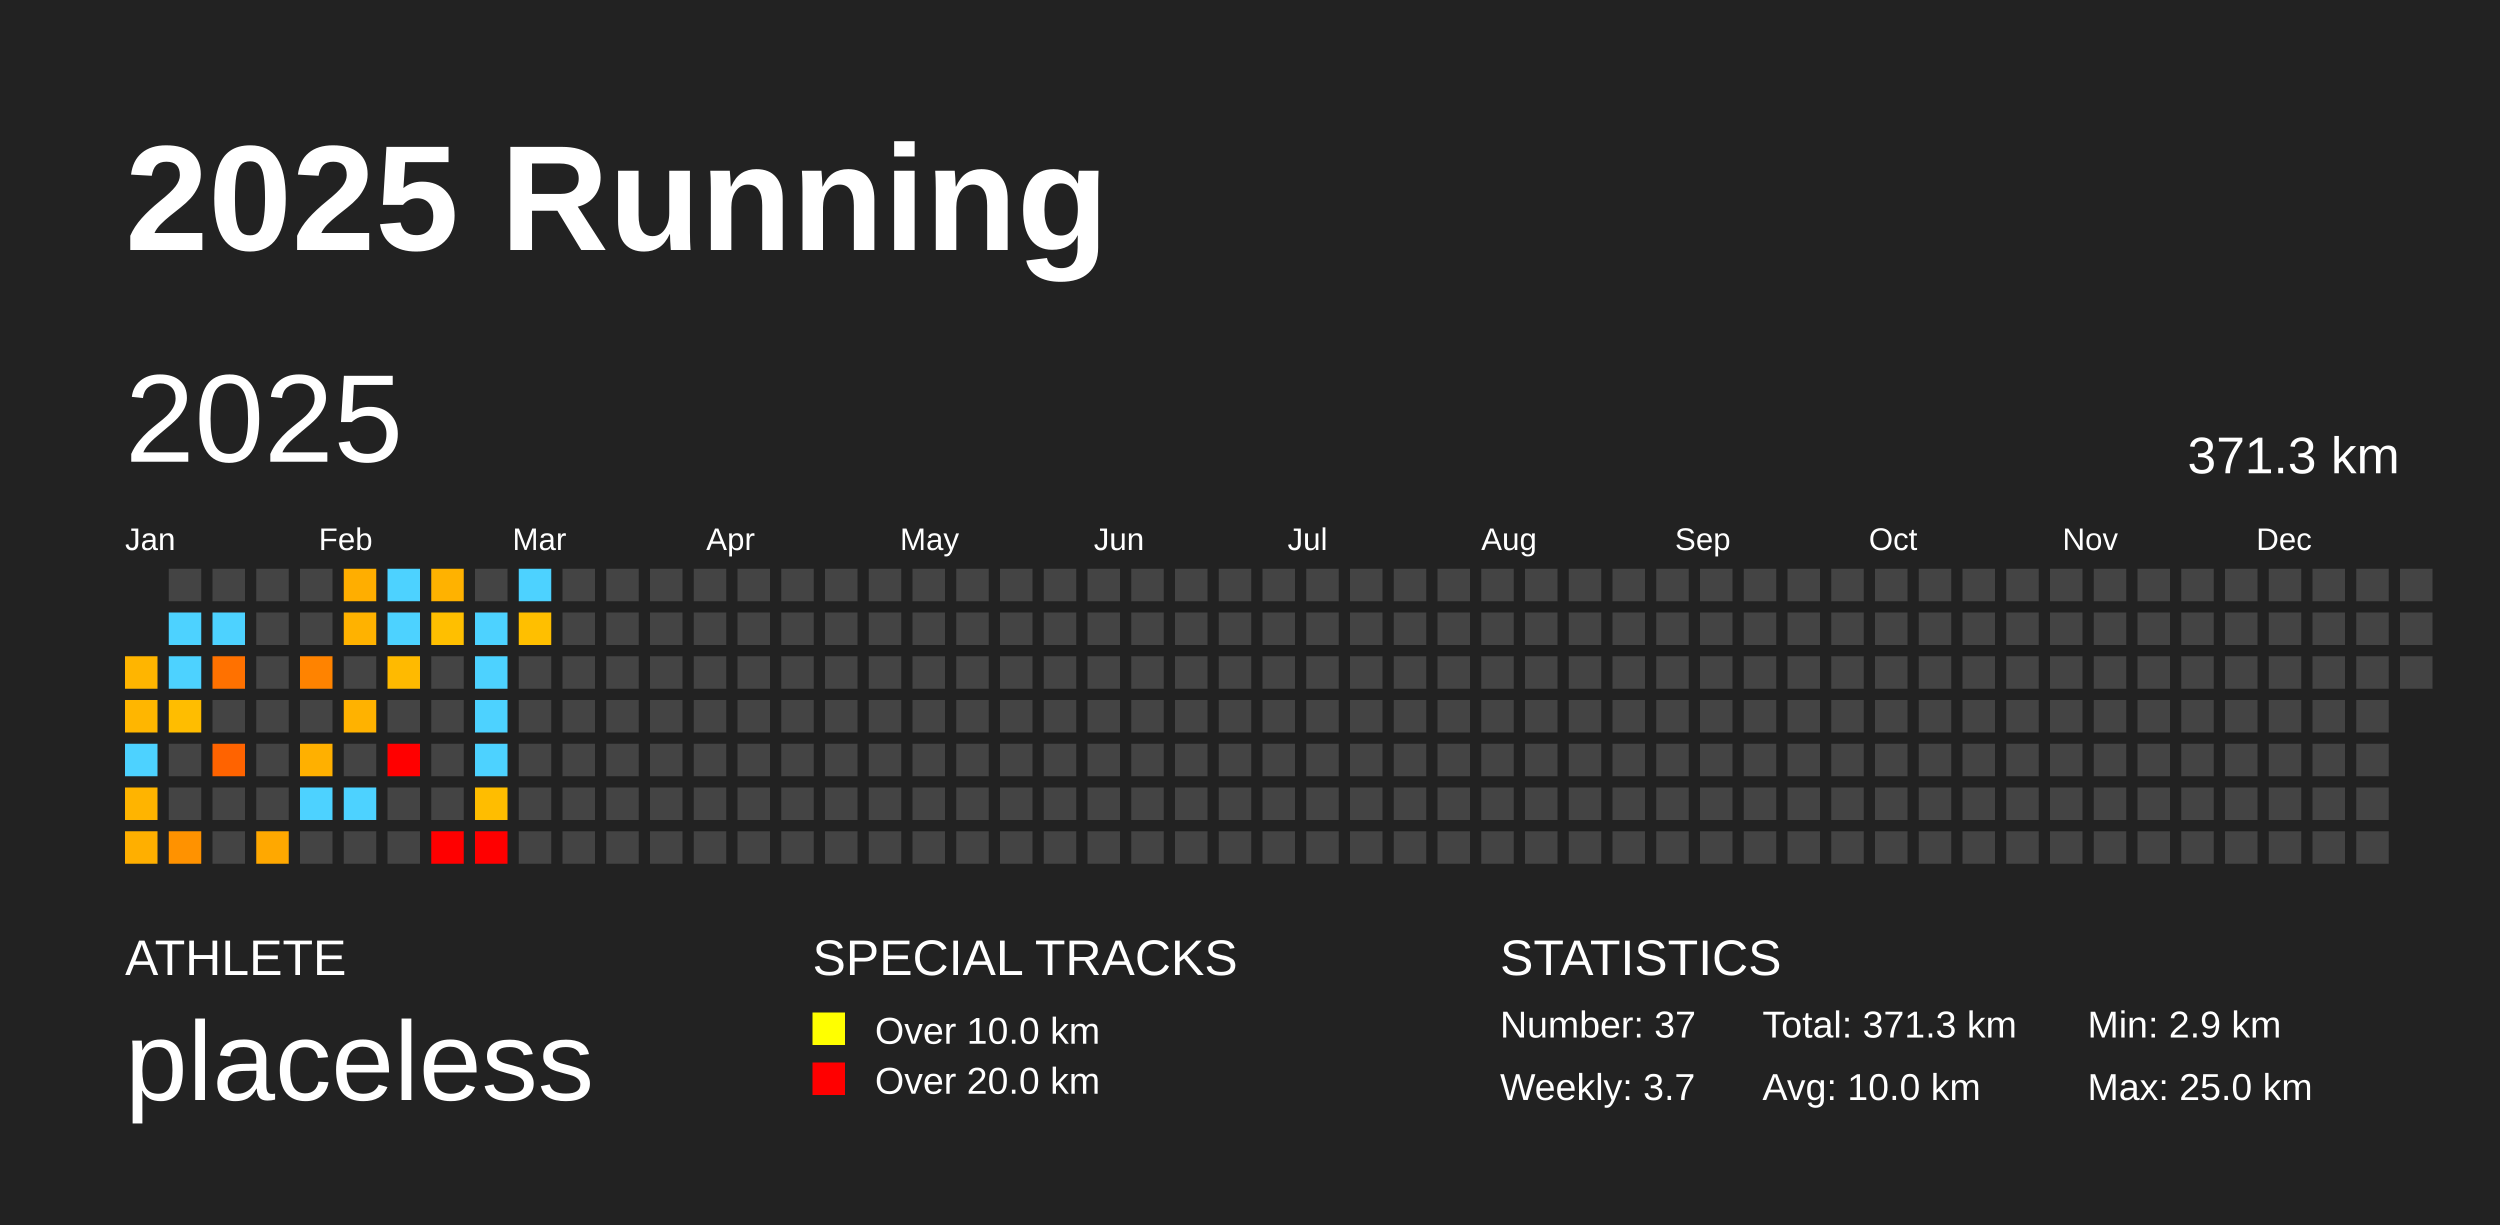
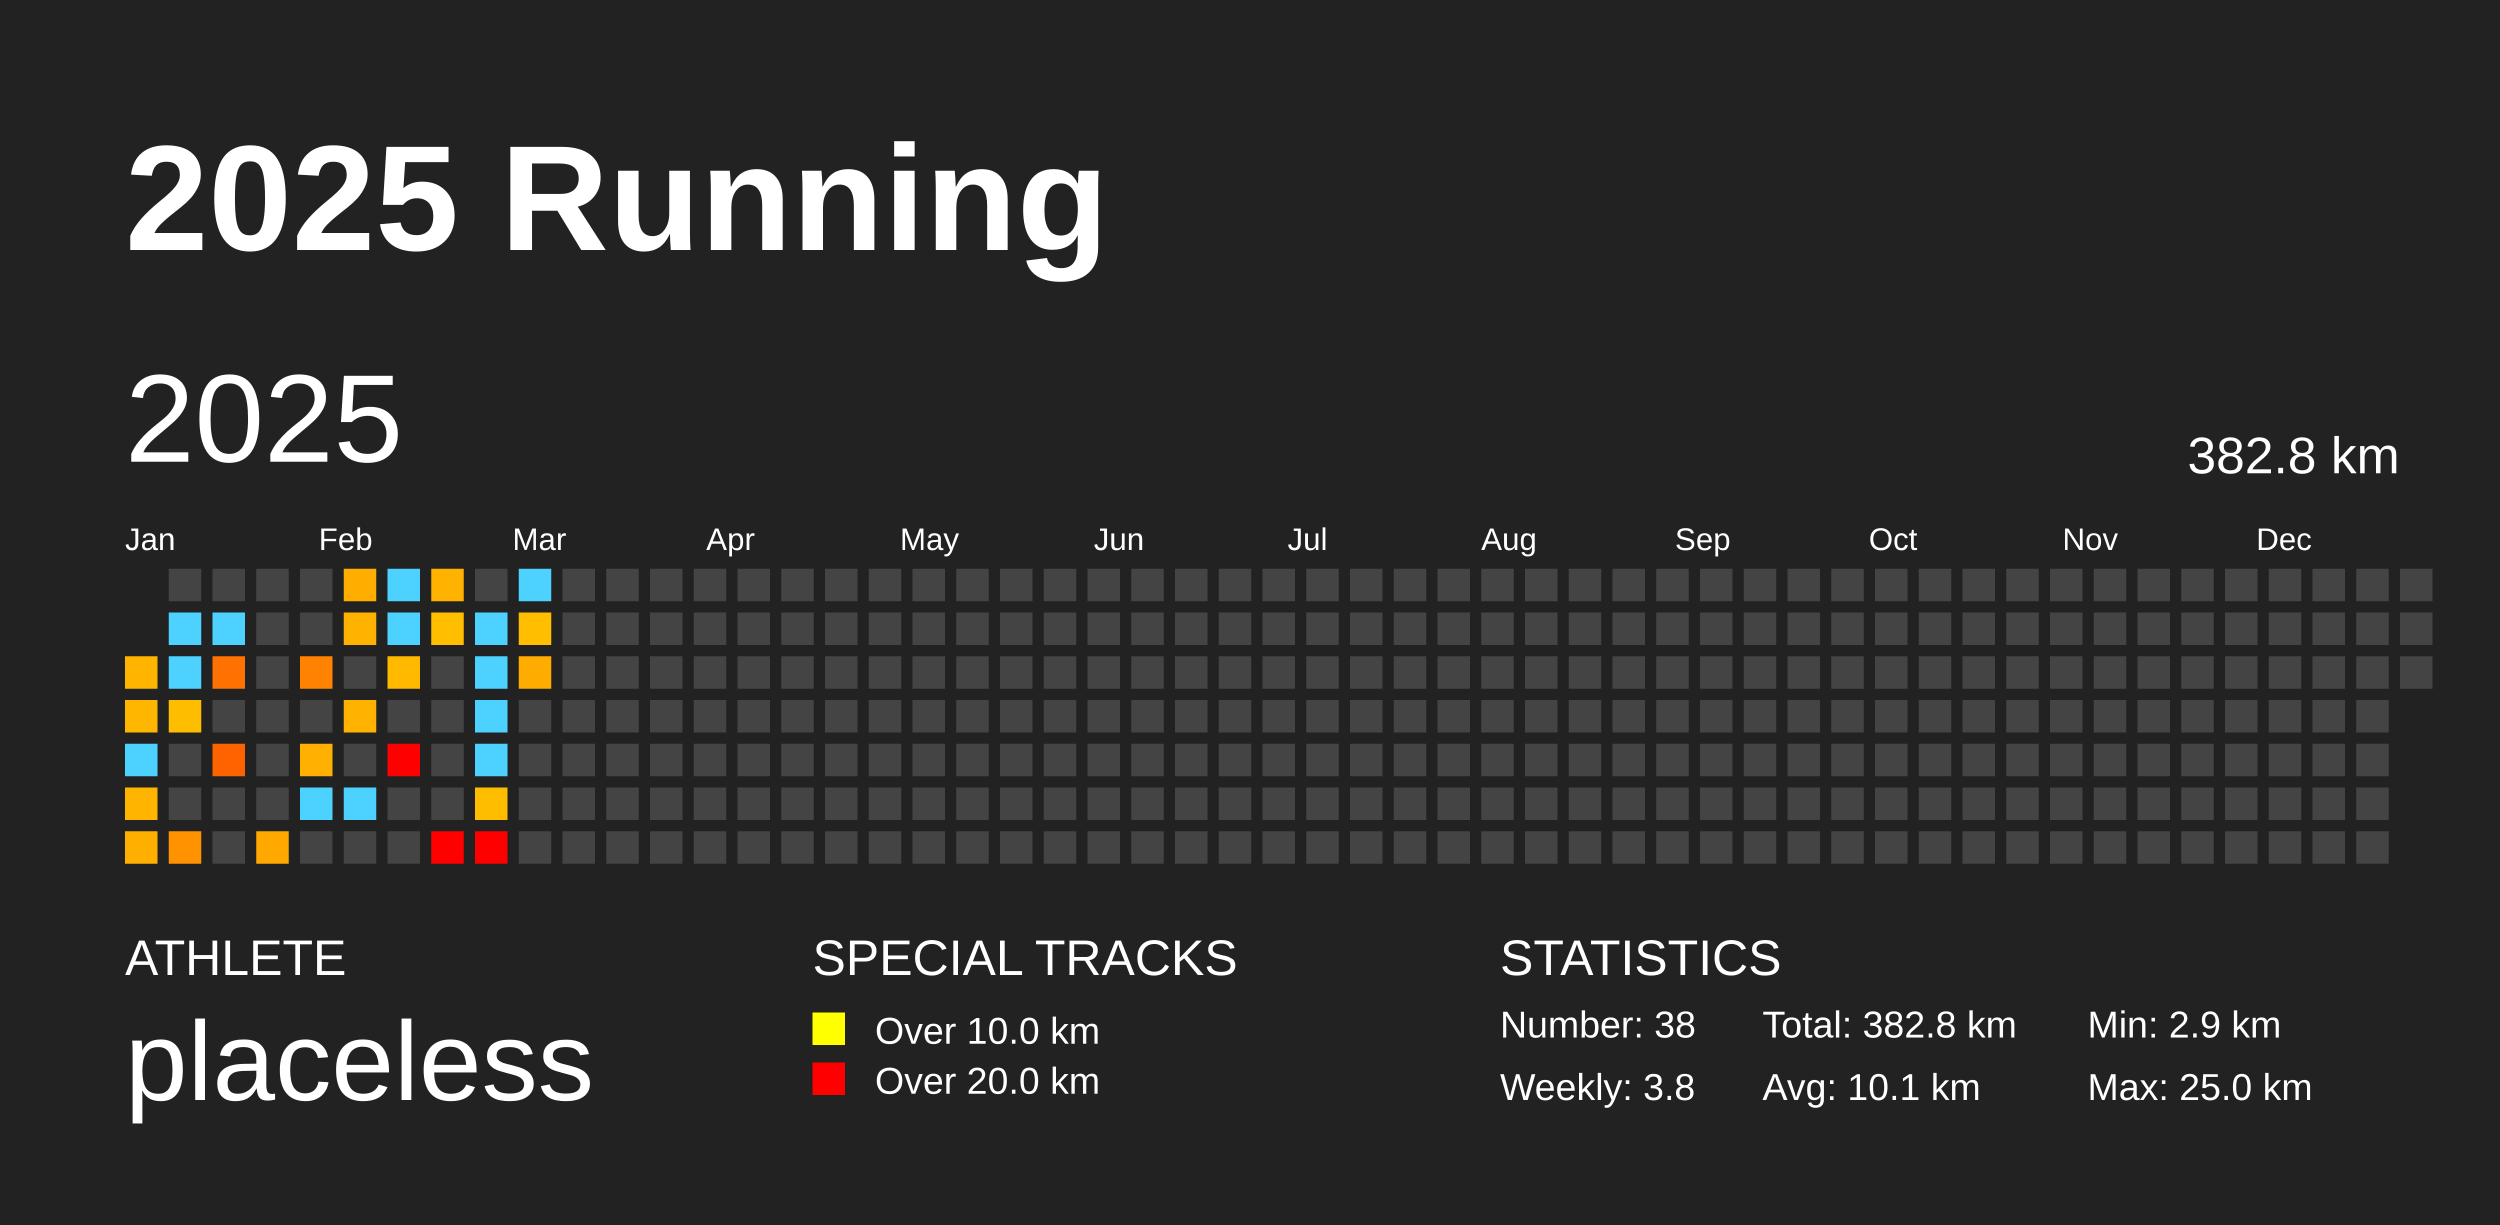
<svg xmlns="http://www.w3.org/2000/svg" baseProfile="full" height="98mm" version="1.1" viewBox="0,0,200,98" width="200mm">
  <defs />
  <rect fill="#222222" height="98" width="200" x="0" y="0" />
  <text fill="#FFFFFF" style="font-size:12px; font-family:Arial; font-weight:bold;" x="10" y="20">2025 Running</text>
  <text fill="#FFFFFF" style="font-size:4px; font-family:Arial" x="10" y="78">ATHLETE</text>
  <text fill="#FFFFFF" style="font-size:9px; font-family:Arial" x="10" y="88">placeless</text>
  <text fill="#FFFFFF" style="font-size:4px; font-family:Arial" x="65" y="78">SPECIAL TRACKS</text>
  <rect fill="yellow" height="2.6" width="2.6" x="65" y="81" />
  <text fill="#FFFFFF" style="font-size:3px; font-family:Arial" x="70" y="83.5">Over 10.0 km</text>
  <rect fill="red" height="2.6" width="2.6" x="65" y="85" />
  <text fill="#FFFFFF" style="font-size:3px; font-family:Arial" x="70" y="87.5">Over 20.0 km</text>
  <text fill="#FFFFFF" style="font-size:4px; font-family:Arial" x="120" y="78">STATISTICS</text>
-   <text fill="#FFFFFF" style="font-size:3px; font-family:Arial" x="120" y="83">Number: 37</text>
-   <text fill="#FFFFFF" style="font-size:3px; font-family:Arial" x="120" y="88">Weekly: 3.7</text>
-   <text fill="#FFFFFF" style="font-size:3px; font-family:Arial" x="141" y="83">Total: 371.3 km</text>
-   <text fill="#FFFFFF" style="font-size:3px; font-family:Arial" x="141" y="88">Avg: 10.0 km</text>
+   <text fill="#FFFFFF" style="font-size:3px; font-family:Arial" x="120" y="83">Number: 38</text>
+   <text fill="#FFFFFF" style="font-size:3px; font-family:Arial" x="120" y="88">Weekly: 3.8</text>
+   <text fill="#FFFFFF" style="font-size:3px; font-family:Arial" x="141" y="83">Total: 382.8 km</text>
+   <text fill="#FFFFFF" style="font-size:3px; font-family:Arial" x="141" y="88">Avg: 10.1 km</text>
  <text fill="#FFFFFF" style="font-size:3px; font-family:Arial" x="167" y="83">Min: 2.9 km</text>
  <text fill="#FFFFFF" style="font-size:3px; font-family:Arial" x="167" y="88">Max: 25.0 km</text>
  <text dominant-baseline="hanging" fill="#FFFFFF" style="font-size:10.0px; font-family:Arial;" x="10" y="30">2025</text>
-   <text dominant-baseline="hanging" fill="#FFFFFF" style="font-size:4.125px; font-family:Arial;" x="175" y="35">371.3 km</text>
+   <text dominant-baseline="hanging" fill="#FFFFFF" style="font-size:4.125px; font-family:Arial;" x="175" y="35">382.8 km</text>
  <text fill="#FFFFFF" style="font-size:2.5px; font-family:Arial" x="10.0" y="44">Jan</text>
  <text fill="#FFFFFF" style="font-size:2.5px; font-family:Arial" x="25.5" y="44">Feb</text>
  <text fill="#FFFFFF" style="font-size:2.5px; font-family:Arial" x="41.0" y="44">Mar</text>
  <text fill="#FFFFFF" style="font-size:2.5px; font-family:Arial" x="56.5" y="44">Apr</text>
  <text fill="#FFFFFF" style="font-size:2.5px; font-family:Arial" x="72.0" y="44">May</text>
  <text fill="#FFFFFF" style="font-size:2.5px; font-family:Arial" x="87.5" y="44">Jun</text>
  <text fill="#FFFFFF" style="font-size:2.5px; font-family:Arial" x="103.0" y="44">Jul</text>
  <text fill="#FFFFFF" style="font-size:2.5px; font-family:Arial" x="118.5" y="44">Aug</text>
  <text fill="#FFFFFF" style="font-size:2.5px; font-family:Arial" x="134.0" y="44">Sep</text>
  <text fill="#FFFFFF" style="font-size:2.5px; font-family:Arial" x="149.5" y="44">Oct</text>
  <text fill="#FFFFFF" style="font-size:2.5px; font-family:Arial" x="165.0" y="44">Nov</text>
  <text fill="#FFFFFF" style="font-size:2.5px; font-family:Arial" x="180.5" y="44">Dec</text>
  <rect fill="#ffb500" height="2.6" width="2.6" x="10.0" y="52.5" />
  <rect fill="#ffb600" height="2.6" width="2.6" x="10.0" y="56.0" />
  <rect fill="#4dd2ff" height="2.6" width="2.6" x="10.0" y="59.5" />
  <rect fill="#ffb400" height="2.6" width="2.6" x="10.0" y="63.0" />
  <rect fill="#ffaf00" height="2.6" width="2.6" x="10.0" y="66.5" />
  <rect fill="#444444" height="2.6" width="2.6" x="13.5" y="45.5" />
  <rect fill="#4dd2ff" height="2.6" width="2.6" x="13.5" y="49.0" />
  <rect fill="#4dd2ff" height="2.6" width="2.6" x="13.5" y="52.5" />
  <rect fill="#ffbd00" height="2.6" width="2.6" x="13.5" y="56.0" />
  <rect fill="#444444" height="2.6" width="2.6" x="13.5" y="59.5" />
  <rect fill="#444444" height="2.6" width="2.6" x="13.5" y="63.0" />
  <rect fill="#ff9200" height="2.6" width="2.6" x="13.5" y="66.5" />
  <rect fill="#444444" height="2.6" width="2.6" x="17.0" y="45.5" />
  <rect fill="#4dd2ff" height="2.6" width="2.6" x="17.0" y="49.0" />
  <rect fill="#ff7100" height="2.6" width="2.6" x="17.0" y="52.5" />
  <rect fill="#444444" height="2.6" width="2.6" x="17.0" y="56.0" />
  <rect fill="#ff6300" height="2.6" width="2.6" x="17.0" y="59.5" />
  <rect fill="#444444" height="2.6" width="2.6" x="17.0" y="63.0" />
  <rect fill="#444444" height="2.6" width="2.6" x="17.0" y="66.5" />
  <rect fill="#444444" height="2.6" width="2.6" x="20.5" y="45.5" />
  <rect fill="#444444" height="2.6" width="2.6" x="20.5" y="49.0" />
  <rect fill="#444444" height="2.6" width="2.6" x="20.5" y="52.5" />
  <rect fill="#444444" height="2.6" width="2.6" x="20.5" y="56.0" />
  <rect fill="#444444" height="2.6" width="2.6" x="20.5" y="59.5" />
  <rect fill="#444444" height="2.6" width="2.6" x="20.5" y="63.0" />
  <rect fill="#ffa800" height="2.6" width="2.6" x="20.5" y="66.5" />
  <rect fill="#444444" height="2.6" width="2.6" x="24.0" y="45.5" />
  <rect fill="#444444" height="2.6" width="2.6" x="24.0" y="49.0" />
  <rect fill="#ff8300" height="2.6" width="2.6" x="24.0" y="52.5" />
  <rect fill="#444444" height="2.6" width="2.6" x="24.0" y="56.0" />
  <rect fill="#ffb000" height="2.6" width="2.6" x="24.0" y="59.5" />
  <rect fill="#4dd2ff" height="2.6" width="2.6" x="24.0" y="63.0" />
  <rect fill="#444444" height="2.6" width="2.6" x="24.0" y="66.5" />
  <rect fill="#ffae00" height="2.6" width="2.6" x="27.5" y="45.5" />
  <rect fill="#ffb200" height="2.6" width="2.6" x="27.5" y="49.0" />
  <rect fill="#444444" height="2.6" width="2.6" x="27.5" y="52.5" />
  <rect fill="#ffb200" height="2.6" width="2.6" x="27.5" y="56.0" />
  <rect fill="#444444" height="2.6" width="2.6" x="27.5" y="59.5" />
  <rect fill="#4dd2ff" height="2.6" width="2.6" x="27.5" y="63.0" />
  <rect fill="#444444" height="2.6" width="2.6" x="27.5" y="66.5" />
  <rect fill="#4dd2ff" height="2.6" width="2.6" x="31.0" y="45.5" />
  <rect fill="#4dd2ff" height="2.6" width="2.6" x="31.0" y="49.0" />
  <rect fill="#ffba00" height="2.6" width="2.6" x="31.0" y="52.5" />
  <rect fill="#444444" height="2.6" width="2.6" x="31.0" y="56.0" />
  <rect fill="red" height="2.6" width="2.6" x="31.0" y="59.5" />
  <rect fill="#444444" height="2.6" width="2.6" x="31.0" y="63.0" />
  <rect fill="#444444" height="2.6" width="2.6" x="31.0" y="66.5" />
  <rect fill="#ffb200" height="2.6" width="2.6" x="34.5" y="45.5" />
  <rect fill="#ffbf00" height="2.6" width="2.6" x="34.5" y="49.0" />
  <rect fill="#444444" height="2.6" width="2.6" x="34.5" y="52.5" />
  <rect fill="#444444" height="2.6" width="2.6" x="34.5" y="56.0" />
  <rect fill="#444444" height="2.6" width="2.6" x="34.5" y="59.5" />
  <rect fill="#444444" height="2.6" width="2.6" x="34.5" y="63.0" />
  <rect fill="red" height="2.6" width="2.6" x="34.5" y="66.5" />
  <rect fill="#444444" height="2.6" width="2.6" x="38.0" y="45.5" />
  <rect fill="#4dd2ff" height="2.6" width="2.6" x="38.0" y="49.0" />
  <rect fill="#4dd2ff" height="2.6" width="2.6" x="38.0" y="52.5" />
  <rect fill="#4dd2ff" height="2.6" width="2.6" x="38.0" y="56.0" />
  <rect fill="#4dd2ff" height="2.6" width="2.6" x="38.0" y="59.5" />
  <rect fill="#ffbd00" height="2.6" width="2.6" x="38.0" y="63.0" />
  <rect fill="red" height="2.6" width="2.6" x="38.0" y="66.5" />
  <rect fill="#4dd2ff" height="2.6" width="2.6" x="41.5" y="45.5" />
  <rect fill="#ffbf00" height="2.6" width="2.6" x="41.5" y="49.0" />
-   <rect fill="#444444" height="2.6" width="2.6" x="41.5" y="52.5" />
+   <rect fill="#ffac00" height="2.6" width="2.6" x="41.5" y="52.5" />
  <rect fill="#444444" height="2.6" width="2.6" x="41.5" y="56.0" />
  <rect fill="#444444" height="2.6" width="2.6" x="41.5" y="59.5" />
  <rect fill="#444444" height="2.6" width="2.6" x="41.5" y="63.0" />
  <rect fill="#444444" height="2.6" width="2.6" x="41.5" y="66.5" />
  <rect fill="#444444" height="2.6" width="2.6" x="45.0" y="45.5" />
  <rect fill="#444444" height="2.6" width="2.6" x="45.0" y="49.0" />
  <rect fill="#444444" height="2.6" width="2.6" x="45.0" y="52.5" />
  <rect fill="#444444" height="2.6" width="2.6" x="45.0" y="56.0" />
  <rect fill="#444444" height="2.6" width="2.6" x="45.0" y="59.5" />
  <rect fill="#444444" height="2.6" width="2.6" x="45.0" y="63.0" />
  <rect fill="#444444" height="2.6" width="2.6" x="45.0" y="66.5" />
  <rect fill="#444444" height="2.6" width="2.6" x="48.5" y="45.5" />
  <rect fill="#444444" height="2.6" width="2.6" x="48.5" y="49.0" />
  <rect fill="#444444" height="2.6" width="2.6" x="48.5" y="52.5" />
  <rect fill="#444444" height="2.6" width="2.6" x="48.5" y="56.0" />
  <rect fill="#444444" height="2.6" width="2.6" x="48.5" y="59.5" />
  <rect fill="#444444" height="2.6" width="2.6" x="48.5" y="63.0" />
  <rect fill="#444444" height="2.6" width="2.6" x="48.5" y="66.5" />
  <rect fill="#444444" height="2.6" width="2.6" x="52.0" y="45.5" />
  <rect fill="#444444" height="2.6" width="2.6" x="52.0" y="49.0" />
  <rect fill="#444444" height="2.6" width="2.6" x="52.0" y="52.5" />
  <rect fill="#444444" height="2.6" width="2.6" x="52.0" y="56.0" />
  <rect fill="#444444" height="2.6" width="2.6" x="52.0" y="59.5" />
  <rect fill="#444444" height="2.6" width="2.6" x="52.0" y="63.0" />
  <rect fill="#444444" height="2.6" width="2.6" x="52.0" y="66.5" />
  <rect fill="#444444" height="2.6" width="2.6" x="55.5" y="45.5" />
  <rect fill="#444444" height="2.6" width="2.6" x="55.5" y="49.0" />
  <rect fill="#444444" height="2.6" width="2.6" x="55.5" y="52.5" />
  <rect fill="#444444" height="2.6" width="2.6" x="55.5" y="56.0" />
  <rect fill="#444444" height="2.6" width="2.6" x="55.5" y="59.5" />
  <rect fill="#444444" height="2.6" width="2.6" x="55.5" y="63.0" />
  <rect fill="#444444" height="2.6" width="2.6" x="55.5" y="66.5" />
  <rect fill="#444444" height="2.6" width="2.6" x="59.0" y="45.5" />
  <rect fill="#444444" height="2.6" width="2.6" x="59.0" y="49.0" />
  <rect fill="#444444" height="2.6" width="2.6" x="59.0" y="52.5" />
  <rect fill="#444444" height="2.6" width="2.6" x="59.0" y="56.0" />
  <rect fill="#444444" height="2.6" width="2.6" x="59.0" y="59.5" />
  <rect fill="#444444" height="2.6" width="2.6" x="59.0" y="63.0" />
  <rect fill="#444444" height="2.6" width="2.6" x="59.0" y="66.5" />
  <rect fill="#444444" height="2.6" width="2.6" x="62.5" y="45.5" />
  <rect fill="#444444" height="2.6" width="2.6" x="62.5" y="49.0" />
  <rect fill="#444444" height="2.6" width="2.6" x="62.5" y="52.5" />
  <rect fill="#444444" height="2.6" width="2.6" x="62.5" y="56.0" />
  <rect fill="#444444" height="2.6" width="2.6" x="62.5" y="59.5" />
  <rect fill="#444444" height="2.6" width="2.6" x="62.5" y="63.0" />
  <rect fill="#444444" height="2.6" width="2.6" x="62.5" y="66.5" />
  <rect fill="#444444" height="2.6" width="2.6" x="66.0" y="45.5" />
  <rect fill="#444444" height="2.6" width="2.6" x="66.0" y="49.0" />
  <rect fill="#444444" height="2.6" width="2.6" x="66.0" y="52.5" />
  <rect fill="#444444" height="2.6" width="2.6" x="66.0" y="56.0" />
  <rect fill="#444444" height="2.6" width="2.6" x="66.0" y="59.5" />
  <rect fill="#444444" height="2.6" width="2.6" x="66.0" y="63.0" />
  <rect fill="#444444" height="2.6" width="2.6" x="66.0" y="66.5" />
  <rect fill="#444444" height="2.6" width="2.6" x="69.5" y="45.5" />
  <rect fill="#444444" height="2.6" width="2.6" x="69.5" y="49.0" />
  <rect fill="#444444" height="2.6" width="2.6" x="69.5" y="52.5" />
  <rect fill="#444444" height="2.6" width="2.6" x="69.5" y="56.0" />
  <rect fill="#444444" height="2.6" width="2.6" x="69.5" y="59.5" />
  <rect fill="#444444" height="2.6" width="2.6" x="69.5" y="63.0" />
  <rect fill="#444444" height="2.6" width="2.6" x="69.5" y="66.5" />
  <rect fill="#444444" height="2.6" width="2.6" x="73.0" y="45.5" />
  <rect fill="#444444" height="2.6" width="2.6" x="73.0" y="49.0" />
  <rect fill="#444444" height="2.6" width="2.6" x="73.0" y="52.5" />
  <rect fill="#444444" height="2.6" width="2.6" x="73.0" y="56.0" />
  <rect fill="#444444" height="2.6" width="2.6" x="73.0" y="59.5" />
  <rect fill="#444444" height="2.6" width="2.6" x="73.0" y="63.0" />
  <rect fill="#444444" height="2.6" width="2.6" x="73.0" y="66.5" />
  <rect fill="#444444" height="2.6" width="2.6" x="76.5" y="45.5" />
  <rect fill="#444444" height="2.6" width="2.6" x="76.5" y="49.0" />
  <rect fill="#444444" height="2.6" width="2.6" x="76.5" y="52.5" />
  <rect fill="#444444" height="2.6" width="2.6" x="76.5" y="56.0" />
  <rect fill="#444444" height="2.6" width="2.6" x="76.5" y="59.5" />
  <rect fill="#444444" height="2.6" width="2.6" x="76.5" y="63.0" />
  <rect fill="#444444" height="2.6" width="2.6" x="76.5" y="66.5" />
  <rect fill="#444444" height="2.6" width="2.6" x="80.0" y="45.5" />
  <rect fill="#444444" height="2.6" width="2.6" x="80.0" y="49.0" />
  <rect fill="#444444" height="2.6" width="2.6" x="80.0" y="52.5" />
  <rect fill="#444444" height="2.6" width="2.6" x="80.0" y="56.0" />
  <rect fill="#444444" height="2.6" width="2.6" x="80.0" y="59.5" />
  <rect fill="#444444" height="2.6" width="2.6" x="80.0" y="63.0" />
  <rect fill="#444444" height="2.6" width="2.6" x="80.0" y="66.5" />
  <rect fill="#444444" height="2.6" width="2.6" x="83.5" y="45.5" />
  <rect fill="#444444" height="2.6" width="2.6" x="83.5" y="49.0" />
  <rect fill="#444444" height="2.6" width="2.6" x="83.5" y="52.5" />
  <rect fill="#444444" height="2.6" width="2.6" x="83.5" y="56.0" />
  <rect fill="#444444" height="2.6" width="2.6" x="83.5" y="59.5" />
  <rect fill="#444444" height="2.6" width="2.6" x="83.5" y="63.0" />
  <rect fill="#444444" height="2.6" width="2.6" x="83.5" y="66.5" />
  <rect fill="#444444" height="2.6" width="2.6" x="87.0" y="45.5" />
  <rect fill="#444444" height="2.6" width="2.6" x="87.0" y="49.0" />
  <rect fill="#444444" height="2.6" width="2.6" x="87.0" y="52.5" />
  <rect fill="#444444" height="2.6" width="2.6" x="87.0" y="56.0" />
  <rect fill="#444444" height="2.6" width="2.6" x="87.0" y="59.5" />
  <rect fill="#444444" height="2.6" width="2.6" x="87.0" y="63.0" />
  <rect fill="#444444" height="2.6" width="2.6" x="87.0" y="66.5" />
  <rect fill="#444444" height="2.6" width="2.6" x="90.5" y="45.5" />
  <rect fill="#444444" height="2.6" width="2.6" x="90.5" y="49.0" />
  <rect fill="#444444" height="2.6" width="2.6" x="90.5" y="52.5" />
  <rect fill="#444444" height="2.6" width="2.6" x="90.5" y="56.0" />
  <rect fill="#444444" height="2.6" width="2.6" x="90.5" y="59.5" />
  <rect fill="#444444" height="2.6" width="2.6" x="90.5" y="63.0" />
  <rect fill="#444444" height="2.6" width="2.6" x="90.5" y="66.5" />
  <rect fill="#444444" height="2.6" width="2.6" x="94.0" y="45.5" />
  <rect fill="#444444" height="2.6" width="2.6" x="94.0" y="49.0" />
  <rect fill="#444444" height="2.6" width="2.6" x="94.0" y="52.5" />
  <rect fill="#444444" height="2.6" width="2.6" x="94.0" y="56.0" />
  <rect fill="#444444" height="2.6" width="2.6" x="94.0" y="59.5" />
  <rect fill="#444444" height="2.6" width="2.6" x="94.0" y="63.0" />
  <rect fill="#444444" height="2.6" width="2.6" x="94.0" y="66.5" />
  <rect fill="#444444" height="2.6" width="2.6" x="97.5" y="45.5" />
  <rect fill="#444444" height="2.6" width="2.6" x="97.5" y="49.0" />
  <rect fill="#444444" height="2.6" width="2.6" x="97.5" y="52.5" />
  <rect fill="#444444" height="2.6" width="2.6" x="97.5" y="56.0" />
  <rect fill="#444444" height="2.6" width="2.6" x="97.5" y="59.5" />
  <rect fill="#444444" height="2.6" width="2.6" x="97.5" y="63.0" />
  <rect fill="#444444" height="2.6" width="2.6" x="97.5" y="66.5" />
  <rect fill="#444444" height="2.6" width="2.6" x="101.0" y="45.5" />
  <rect fill="#444444" height="2.6" width="2.6" x="101.0" y="49.0" />
  <rect fill="#444444" height="2.6" width="2.6" x="101.0" y="52.5" />
  <rect fill="#444444" height="2.6" width="2.6" x="101.0" y="56.0" />
  <rect fill="#444444" height="2.6" width="2.6" x="101.0" y="59.5" />
  <rect fill="#444444" height="2.6" width="2.6" x="101.0" y="63.0" />
  <rect fill="#444444" height="2.6" width="2.6" x="101.0" y="66.5" />
  <rect fill="#444444" height="2.6" width="2.6" x="104.5" y="45.5" />
  <rect fill="#444444" height="2.6" width="2.6" x="104.5" y="49.0" />
  <rect fill="#444444" height="2.6" width="2.6" x="104.5" y="52.5" />
  <rect fill="#444444" height="2.6" width="2.6" x="104.5" y="56.0" />
  <rect fill="#444444" height="2.6" width="2.6" x="104.5" y="59.5" />
  <rect fill="#444444" height="2.6" width="2.6" x="104.5" y="63.0" />
  <rect fill="#444444" height="2.6" width="2.6" x="104.5" y="66.5" />
  <rect fill="#444444" height="2.6" width="2.6" x="108.0" y="45.5" />
  <rect fill="#444444" height="2.6" width="2.6" x="108.0" y="49.0" />
  <rect fill="#444444" height="2.6" width="2.6" x="108.0" y="52.5" />
  <rect fill="#444444" height="2.6" width="2.6" x="108.0" y="56.0" />
  <rect fill="#444444" height="2.6" width="2.6" x="108.0" y="59.5" />
  <rect fill="#444444" height="2.6" width="2.6" x="108.0" y="63.0" />
  <rect fill="#444444" height="2.6" width="2.6" x="108.0" y="66.5" />
  <rect fill="#444444" height="2.6" width="2.6" x="111.5" y="45.5" />
  <rect fill="#444444" height="2.6" width="2.6" x="111.5" y="49.0" />
  <rect fill="#444444" height="2.6" width="2.6" x="111.5" y="52.5" />
  <rect fill="#444444" height="2.6" width="2.6" x="111.5" y="56.0" />
  <rect fill="#444444" height="2.6" width="2.6" x="111.5" y="59.5" />
  <rect fill="#444444" height="2.6" width="2.6" x="111.5" y="63.0" />
  <rect fill="#444444" height="2.6" width="2.6" x="111.5" y="66.5" />
  <rect fill="#444444" height="2.6" width="2.6" x="115.0" y="45.5" />
  <rect fill="#444444" height="2.6" width="2.6" x="115.0" y="49.0" />
  <rect fill="#444444" height="2.6" width="2.6" x="115.0" y="52.5" />
  <rect fill="#444444" height="2.6" width="2.6" x="115.0" y="56.0" />
  <rect fill="#444444" height="2.6" width="2.6" x="115.0" y="59.5" />
  <rect fill="#444444" height="2.6" width="2.6" x="115.0" y="63.0" />
  <rect fill="#444444" height="2.6" width="2.6" x="115.0" y="66.5" />
  <rect fill="#444444" height="2.6" width="2.6" x="118.5" y="45.5" />
  <rect fill="#444444" height="2.6" width="2.6" x="118.5" y="49.0" />
  <rect fill="#444444" height="2.6" width="2.6" x="118.5" y="52.5" />
  <rect fill="#444444" height="2.6" width="2.6" x="118.5" y="56.0" />
  <rect fill="#444444" height="2.6" width="2.6" x="118.5" y="59.5" />
  <rect fill="#444444" height="2.6" width="2.6" x="118.5" y="63.0" />
  <rect fill="#444444" height="2.6" width="2.6" x="118.5" y="66.5" />
  <rect fill="#444444" height="2.6" width="2.6" x="122.0" y="45.5" />
  <rect fill="#444444" height="2.6" width="2.6" x="122.0" y="49.0" />
  <rect fill="#444444" height="2.6" width="2.6" x="122.0" y="52.5" />
  <rect fill="#444444" height="2.6" width="2.6" x="122.0" y="56.0" />
  <rect fill="#444444" height="2.6" width="2.6" x="122.0" y="59.5" />
  <rect fill="#444444" height="2.6" width="2.6" x="122.0" y="63.0" />
  <rect fill="#444444" height="2.6" width="2.6" x="122.0" y="66.5" />
  <rect fill="#444444" height="2.6" width="2.6" x="125.5" y="45.5" />
  <rect fill="#444444" height="2.6" width="2.6" x="125.5" y="49.0" />
  <rect fill="#444444" height="2.6" width="2.6" x="125.5" y="52.5" />
  <rect fill="#444444" height="2.6" width="2.6" x="125.5" y="56.0" />
  <rect fill="#444444" height="2.6" width="2.6" x="125.5" y="59.5" />
  <rect fill="#444444" height="2.6" width="2.6" x="125.5" y="63.0" />
  <rect fill="#444444" height="2.6" width="2.6" x="125.5" y="66.5" />
  <rect fill="#444444" height="2.6" width="2.6" x="129.0" y="45.5" />
  <rect fill="#444444" height="2.6" width="2.6" x="129.0" y="49.0" />
  <rect fill="#444444" height="2.6" width="2.6" x="129.0" y="52.5" />
  <rect fill="#444444" height="2.6" width="2.6" x="129.0" y="56.0" />
  <rect fill="#444444" height="2.6" width="2.6" x="129.0" y="59.5" />
  <rect fill="#444444" height="2.6" width="2.6" x="129.0" y="63.0" />
  <rect fill="#444444" height="2.6" width="2.6" x="129.0" y="66.5" />
  <rect fill="#444444" height="2.6" width="2.6" x="132.5" y="45.5" />
  <rect fill="#444444" height="2.6" width="2.6" x="132.5" y="49.0" />
  <rect fill="#444444" height="2.6" width="2.6" x="132.5" y="52.5" />
  <rect fill="#444444" height="2.6" width="2.6" x="132.5" y="56.0" />
  <rect fill="#444444" height="2.6" width="2.6" x="132.5" y="59.5" />
  <rect fill="#444444" height="2.6" width="2.6" x="132.5" y="63.0" />
  <rect fill="#444444" height="2.6" width="2.6" x="132.5" y="66.5" />
  <rect fill="#444444" height="2.6" width="2.6" x="136.0" y="45.5" />
  <rect fill="#444444" height="2.6" width="2.6" x="136.0" y="49.0" />
  <rect fill="#444444" height="2.6" width="2.6" x="136.0" y="52.5" />
  <rect fill="#444444" height="2.6" width="2.6" x="136.0" y="56.0" />
  <rect fill="#444444" height="2.6" width="2.6" x="136.0" y="59.5" />
  <rect fill="#444444" height="2.6" width="2.6" x="136.0" y="63.0" />
  <rect fill="#444444" height="2.6" width="2.6" x="136.0" y="66.5" />
  <rect fill="#444444" height="2.6" width="2.6" x="139.5" y="45.5" />
  <rect fill="#444444" height="2.6" width="2.6" x="139.5" y="49.0" />
  <rect fill="#444444" height="2.6" width="2.6" x="139.5" y="52.5" />
  <rect fill="#444444" height="2.6" width="2.6" x="139.5" y="56.0" />
  <rect fill="#444444" height="2.6" width="2.6" x="139.5" y="59.5" />
  <rect fill="#444444" height="2.6" width="2.6" x="139.5" y="63.0" />
  <rect fill="#444444" height="2.6" width="2.6" x="139.5" y="66.5" />
  <rect fill="#444444" height="2.6" width="2.6" x="143.0" y="45.5" />
  <rect fill="#444444" height="2.6" width="2.6" x="143.0" y="49.0" />
  <rect fill="#444444" height="2.6" width="2.6" x="143.0" y="52.5" />
  <rect fill="#444444" height="2.6" width="2.6" x="143.0" y="56.0" />
  <rect fill="#444444" height="2.6" width="2.6" x="143.0" y="59.5" />
  <rect fill="#444444" height="2.6" width="2.6" x="143.0" y="63.0" />
  <rect fill="#444444" height="2.6" width="2.6" x="143.0" y="66.5" />
  <rect fill="#444444" height="2.6" width="2.6" x="146.5" y="45.5" />
  <rect fill="#444444" height="2.6" width="2.6" x="146.5" y="49.0" />
  <rect fill="#444444" height="2.6" width="2.6" x="146.5" y="52.5" />
  <rect fill="#444444" height="2.6" width="2.6" x="146.5" y="56.0" />
  <rect fill="#444444" height="2.6" width="2.6" x="146.5" y="59.5" />
  <rect fill="#444444" height="2.6" width="2.6" x="146.5" y="63.0" />
  <rect fill="#444444" height="2.6" width="2.6" x="146.5" y="66.5" />
  <rect fill="#444444" height="2.6" width="2.6" x="150.0" y="45.5" />
  <rect fill="#444444" height="2.6" width="2.6" x="150.0" y="49.0" />
  <rect fill="#444444" height="2.6" width="2.6" x="150.0" y="52.5" />
  <rect fill="#444444" height="2.6" width="2.6" x="150.0" y="56.0" />
  <rect fill="#444444" height="2.6" width="2.6" x="150.0" y="59.5" />
  <rect fill="#444444" height="2.6" width="2.6" x="150.0" y="63.0" />
  <rect fill="#444444" height="2.6" width="2.6" x="150.0" y="66.5" />
  <rect fill="#444444" height="2.6" width="2.6" x="153.5" y="45.5" />
  <rect fill="#444444" height="2.6" width="2.6" x="153.5" y="49.0" />
  <rect fill="#444444" height="2.6" width="2.6" x="153.5" y="52.5" />
  <rect fill="#444444" height="2.6" width="2.6" x="153.5" y="56.0" />
  <rect fill="#444444" height="2.6" width="2.6" x="153.5" y="59.5" />
  <rect fill="#444444" height="2.6" width="2.6" x="153.5" y="63.0" />
  <rect fill="#444444" height="2.6" width="2.6" x="153.5" y="66.5" />
  <rect fill="#444444" height="2.6" width="2.6" x="157.0" y="45.5" />
  <rect fill="#444444" height="2.6" width="2.6" x="157.0" y="49.0" />
  <rect fill="#444444" height="2.6" width="2.6" x="157.0" y="52.5" />
  <rect fill="#444444" height="2.6" width="2.6" x="157.0" y="56.0" />
  <rect fill="#444444" height="2.6" width="2.6" x="157.0" y="59.5" />
  <rect fill="#444444" height="2.6" width="2.6" x="157.0" y="63.0" />
  <rect fill="#444444" height="2.6" width="2.6" x="157.0" y="66.5" />
  <rect fill="#444444" height="2.6" width="2.6" x="160.5" y="45.5" />
  <rect fill="#444444" height="2.6" width="2.6" x="160.5" y="49.0" />
  <rect fill="#444444" height="2.6" width="2.6" x="160.5" y="52.5" />
  <rect fill="#444444" height="2.6" width="2.6" x="160.5" y="56.0" />
  <rect fill="#444444" height="2.6" width="2.6" x="160.5" y="59.5" />
  <rect fill="#444444" height="2.6" width="2.6" x="160.5" y="63.0" />
  <rect fill="#444444" height="2.6" width="2.6" x="160.5" y="66.5" />
  <rect fill="#444444" height="2.6" width="2.6" x="164.0" y="45.5" />
  <rect fill="#444444" height="2.6" width="2.6" x="164.0" y="49.0" />
  <rect fill="#444444" height="2.6" width="2.6" x="164.0" y="52.5" />
  <rect fill="#444444" height="2.6" width="2.6" x="164.0" y="56.0" />
  <rect fill="#444444" height="2.6" width="2.6" x="164.0" y="59.5" />
  <rect fill="#444444" height="2.6" width="2.6" x="164.0" y="63.0" />
  <rect fill="#444444" height="2.6" width="2.6" x="164.0" y="66.5" />
  <rect fill="#444444" height="2.6" width="2.6" x="167.5" y="45.5" />
  <rect fill="#444444" height="2.6" width="2.6" x="167.5" y="49.0" />
  <rect fill="#444444" height="2.6" width="2.6" x="167.5" y="52.5" />
  <rect fill="#444444" height="2.6" width="2.6" x="167.5" y="56.0" />
  <rect fill="#444444" height="2.6" width="2.6" x="167.5" y="59.5" />
  <rect fill="#444444" height="2.6" width="2.6" x="167.5" y="63.0" />
  <rect fill="#444444" height="2.6" width="2.6" x="167.5" y="66.5" />
  <rect fill="#444444" height="2.6" width="2.6" x="171.0" y="45.5" />
  <rect fill="#444444" height="2.6" width="2.6" x="171.0" y="49.0" />
  <rect fill="#444444" height="2.6" width="2.6" x="171.0" y="52.5" />
  <rect fill="#444444" height="2.6" width="2.6" x="171.0" y="56.0" />
  <rect fill="#444444" height="2.6" width="2.6" x="171.0" y="59.5" />
  <rect fill="#444444" height="2.6" width="2.6" x="171.0" y="63.0" />
  <rect fill="#444444" height="2.6" width="2.6" x="171.0" y="66.5" />
  <rect fill="#444444" height="2.6" width="2.6" x="174.5" y="45.5" />
  <rect fill="#444444" height="2.6" width="2.6" x="174.5" y="49.0" />
  <rect fill="#444444" height="2.6" width="2.6" x="174.5" y="52.5" />
  <rect fill="#444444" height="2.6" width="2.6" x="174.5" y="56.0" />
  <rect fill="#444444" height="2.6" width="2.6" x="174.5" y="59.5" />
  <rect fill="#444444" height="2.6" width="2.6" x="174.5" y="63.0" />
  <rect fill="#444444" height="2.6" width="2.6" x="174.5" y="66.5" />
  <rect fill="#444444" height="2.6" width="2.6" x="178.0" y="45.5" />
  <rect fill="#444444" height="2.6" width="2.6" x="178.0" y="49.0" />
  <rect fill="#444444" height="2.6" width="2.6" x="178.0" y="52.5" />
  <rect fill="#444444" height="2.6" width="2.6" x="178.0" y="56.0" />
  <rect fill="#444444" height="2.6" width="2.6" x="178.0" y="59.5" />
  <rect fill="#444444" height="2.6" width="2.6" x="178.0" y="63.0" />
  <rect fill="#444444" height="2.6" width="2.6" x="178.0" y="66.5" />
  <rect fill="#444444" height="2.6" width="2.6" x="181.5" y="45.5" />
  <rect fill="#444444" height="2.6" width="2.6" x="181.5" y="49.0" />
  <rect fill="#444444" height="2.6" width="2.6" x="181.5" y="52.5" />
  <rect fill="#444444" height="2.6" width="2.6" x="181.5" y="56.0" />
  <rect fill="#444444" height="2.6" width="2.6" x="181.5" y="59.5" />
  <rect fill="#444444" height="2.6" width="2.6" x="181.5" y="63.0" />
  <rect fill="#444444" height="2.6" width="2.6" x="181.5" y="66.5" />
  <rect fill="#444444" height="2.6" width="2.6" x="185.0" y="45.5" />
  <rect fill="#444444" height="2.6" width="2.6" x="185.0" y="49.0" />
  <rect fill="#444444" height="2.6" width="2.6" x="185.0" y="52.5" />
  <rect fill="#444444" height="2.6" width="2.6" x="185.0" y="56.0" />
  <rect fill="#444444" height="2.6" width="2.6" x="185.0" y="59.5" />
  <rect fill="#444444" height="2.6" width="2.6" x="185.0" y="63.0" />
  <rect fill="#444444" height="2.6" width="2.6" x="185.0" y="66.5" />
  <rect fill="#444444" height="2.6" width="2.6" x="188.5" y="45.5" />
  <rect fill="#444444" height="2.6" width="2.6" x="188.5" y="49.0" />
  <rect fill="#444444" height="2.6" width="2.6" x="188.5" y="52.5" />
  <rect fill="#444444" height="2.6" width="2.6" x="188.5" y="56.0" />
  <rect fill="#444444" height="2.6" width="2.6" x="188.5" y="59.5" />
  <rect fill="#444444" height="2.6" width="2.6" x="188.5" y="63.0" />
  <rect fill="#444444" height="2.6" width="2.6" x="188.5" y="66.5" />
  <rect fill="#444444" height="2.6" width="2.6" x="192.0" y="45.5" />
  <rect fill="#444444" height="2.6" width="2.6" x="192.0" y="49.0" />
  <rect fill="#444444" height="2.6" width="2.6" x="192.0" y="52.5" />
</svg>
